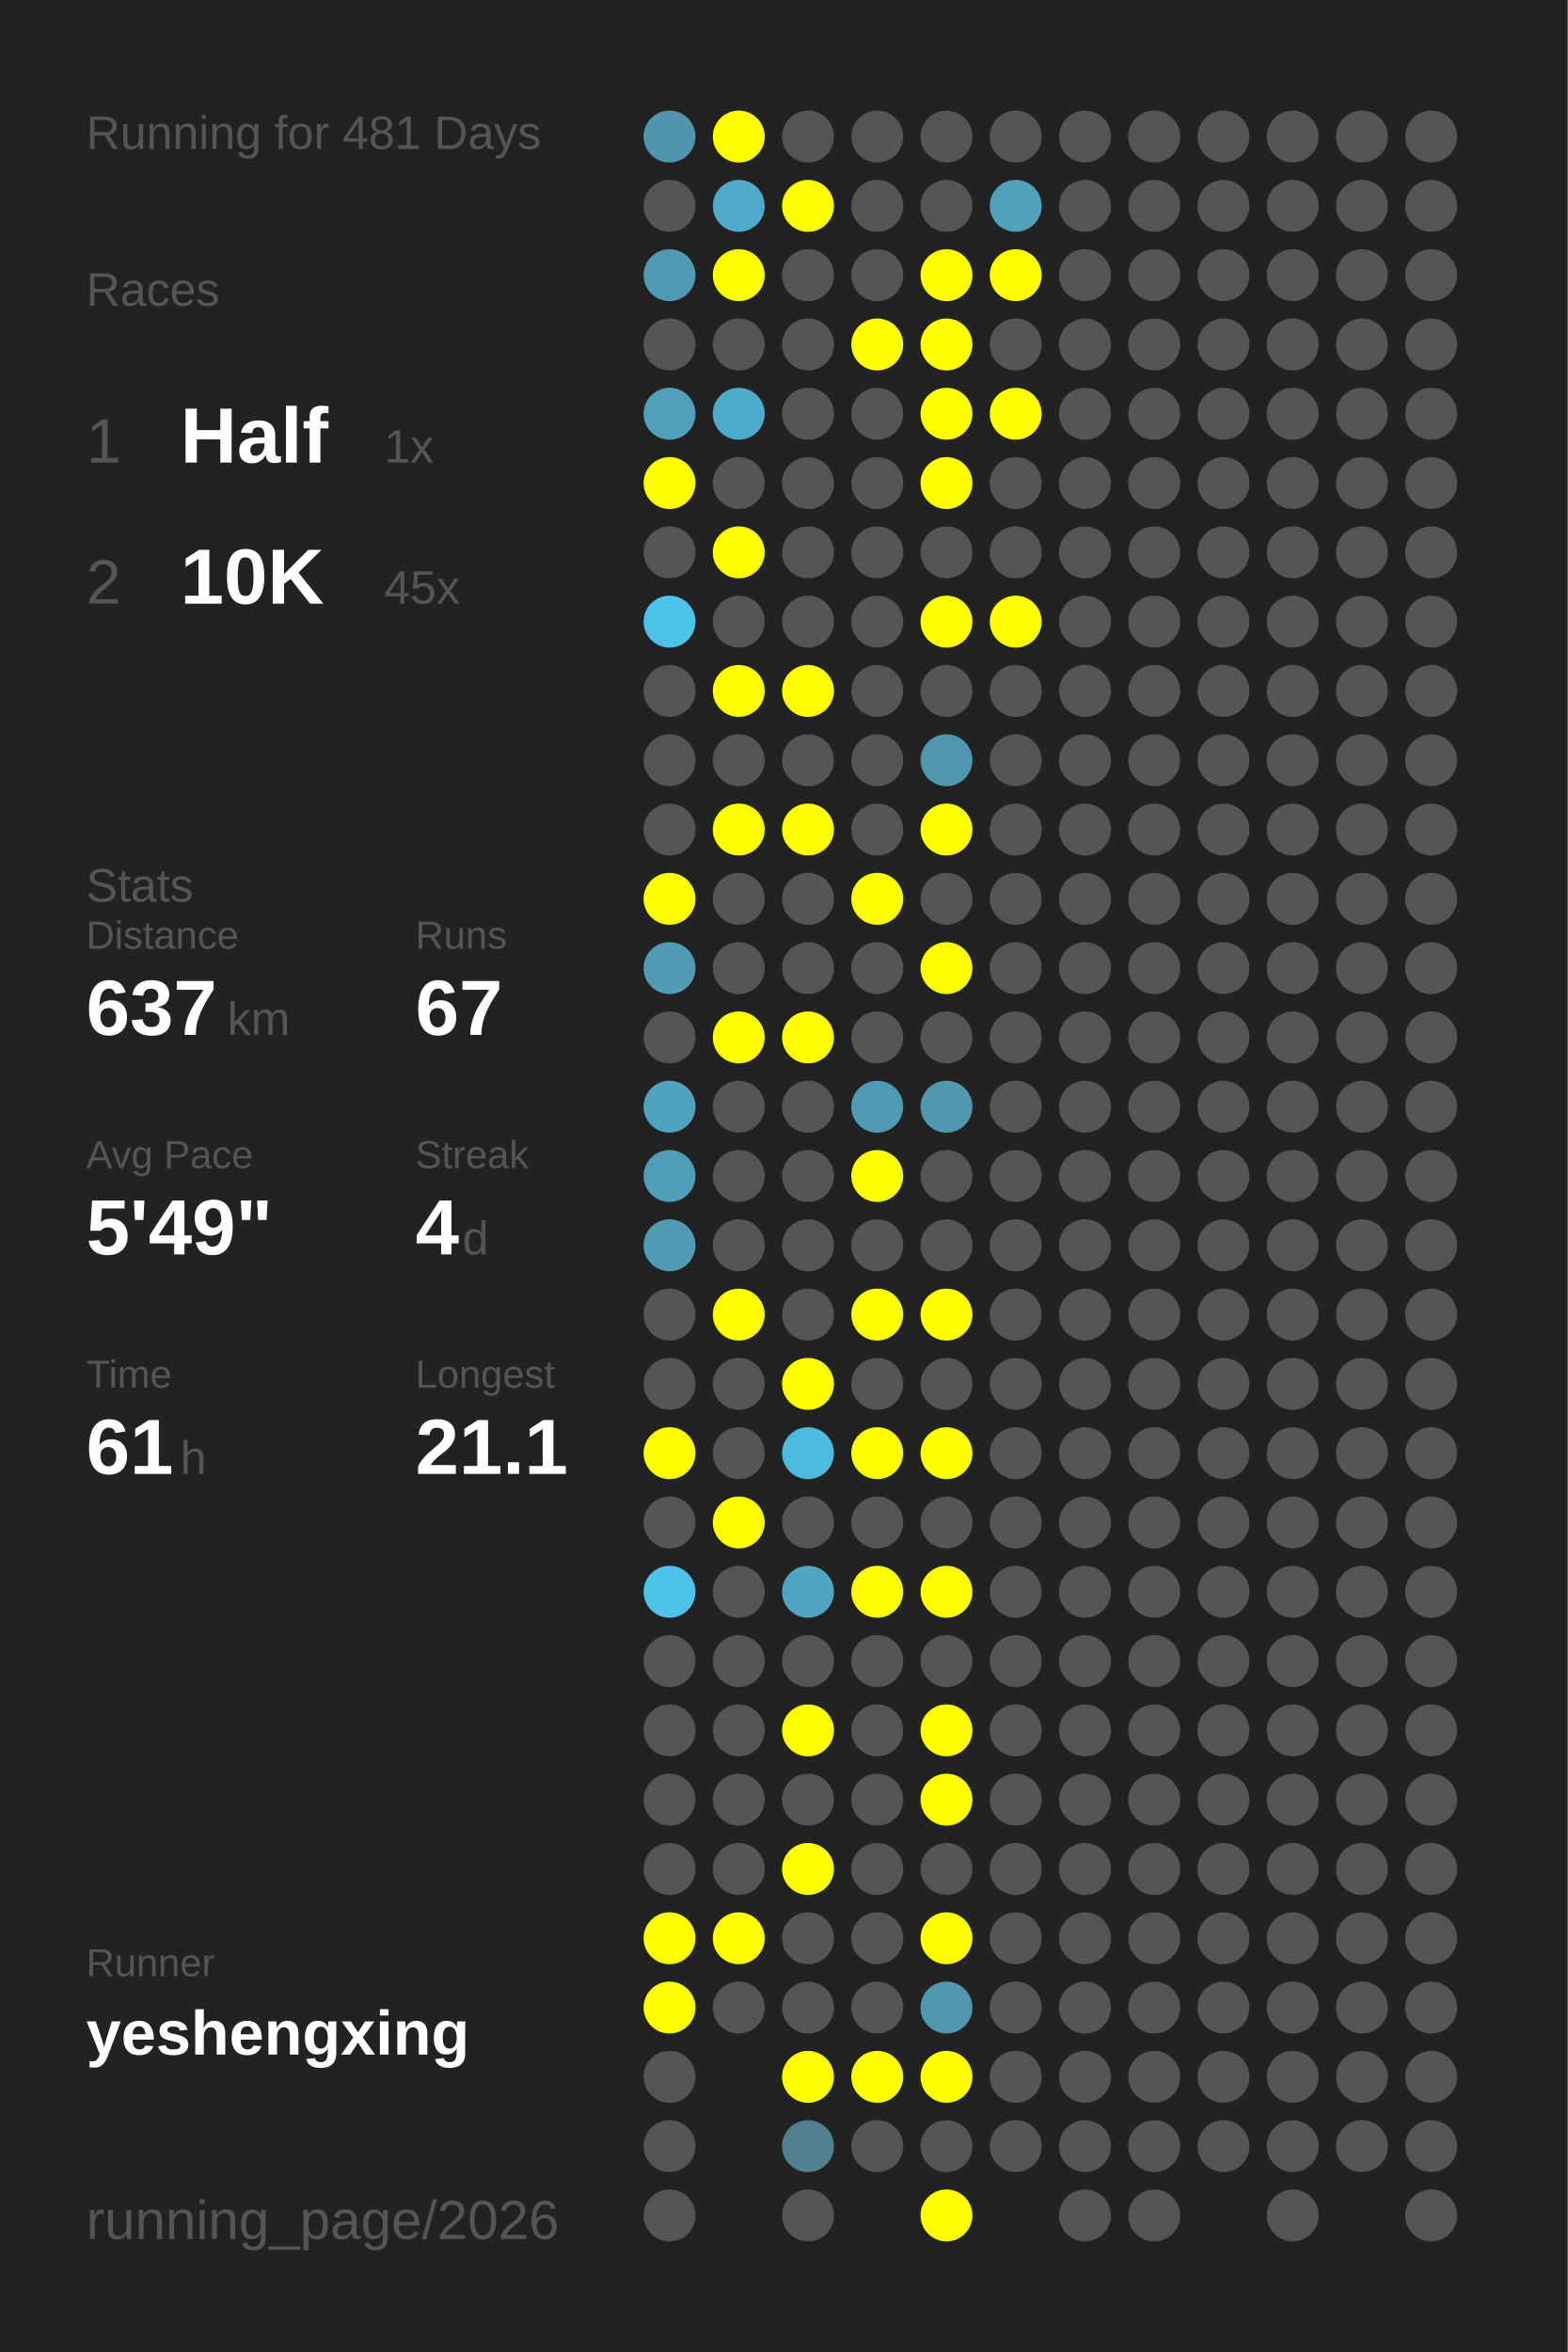
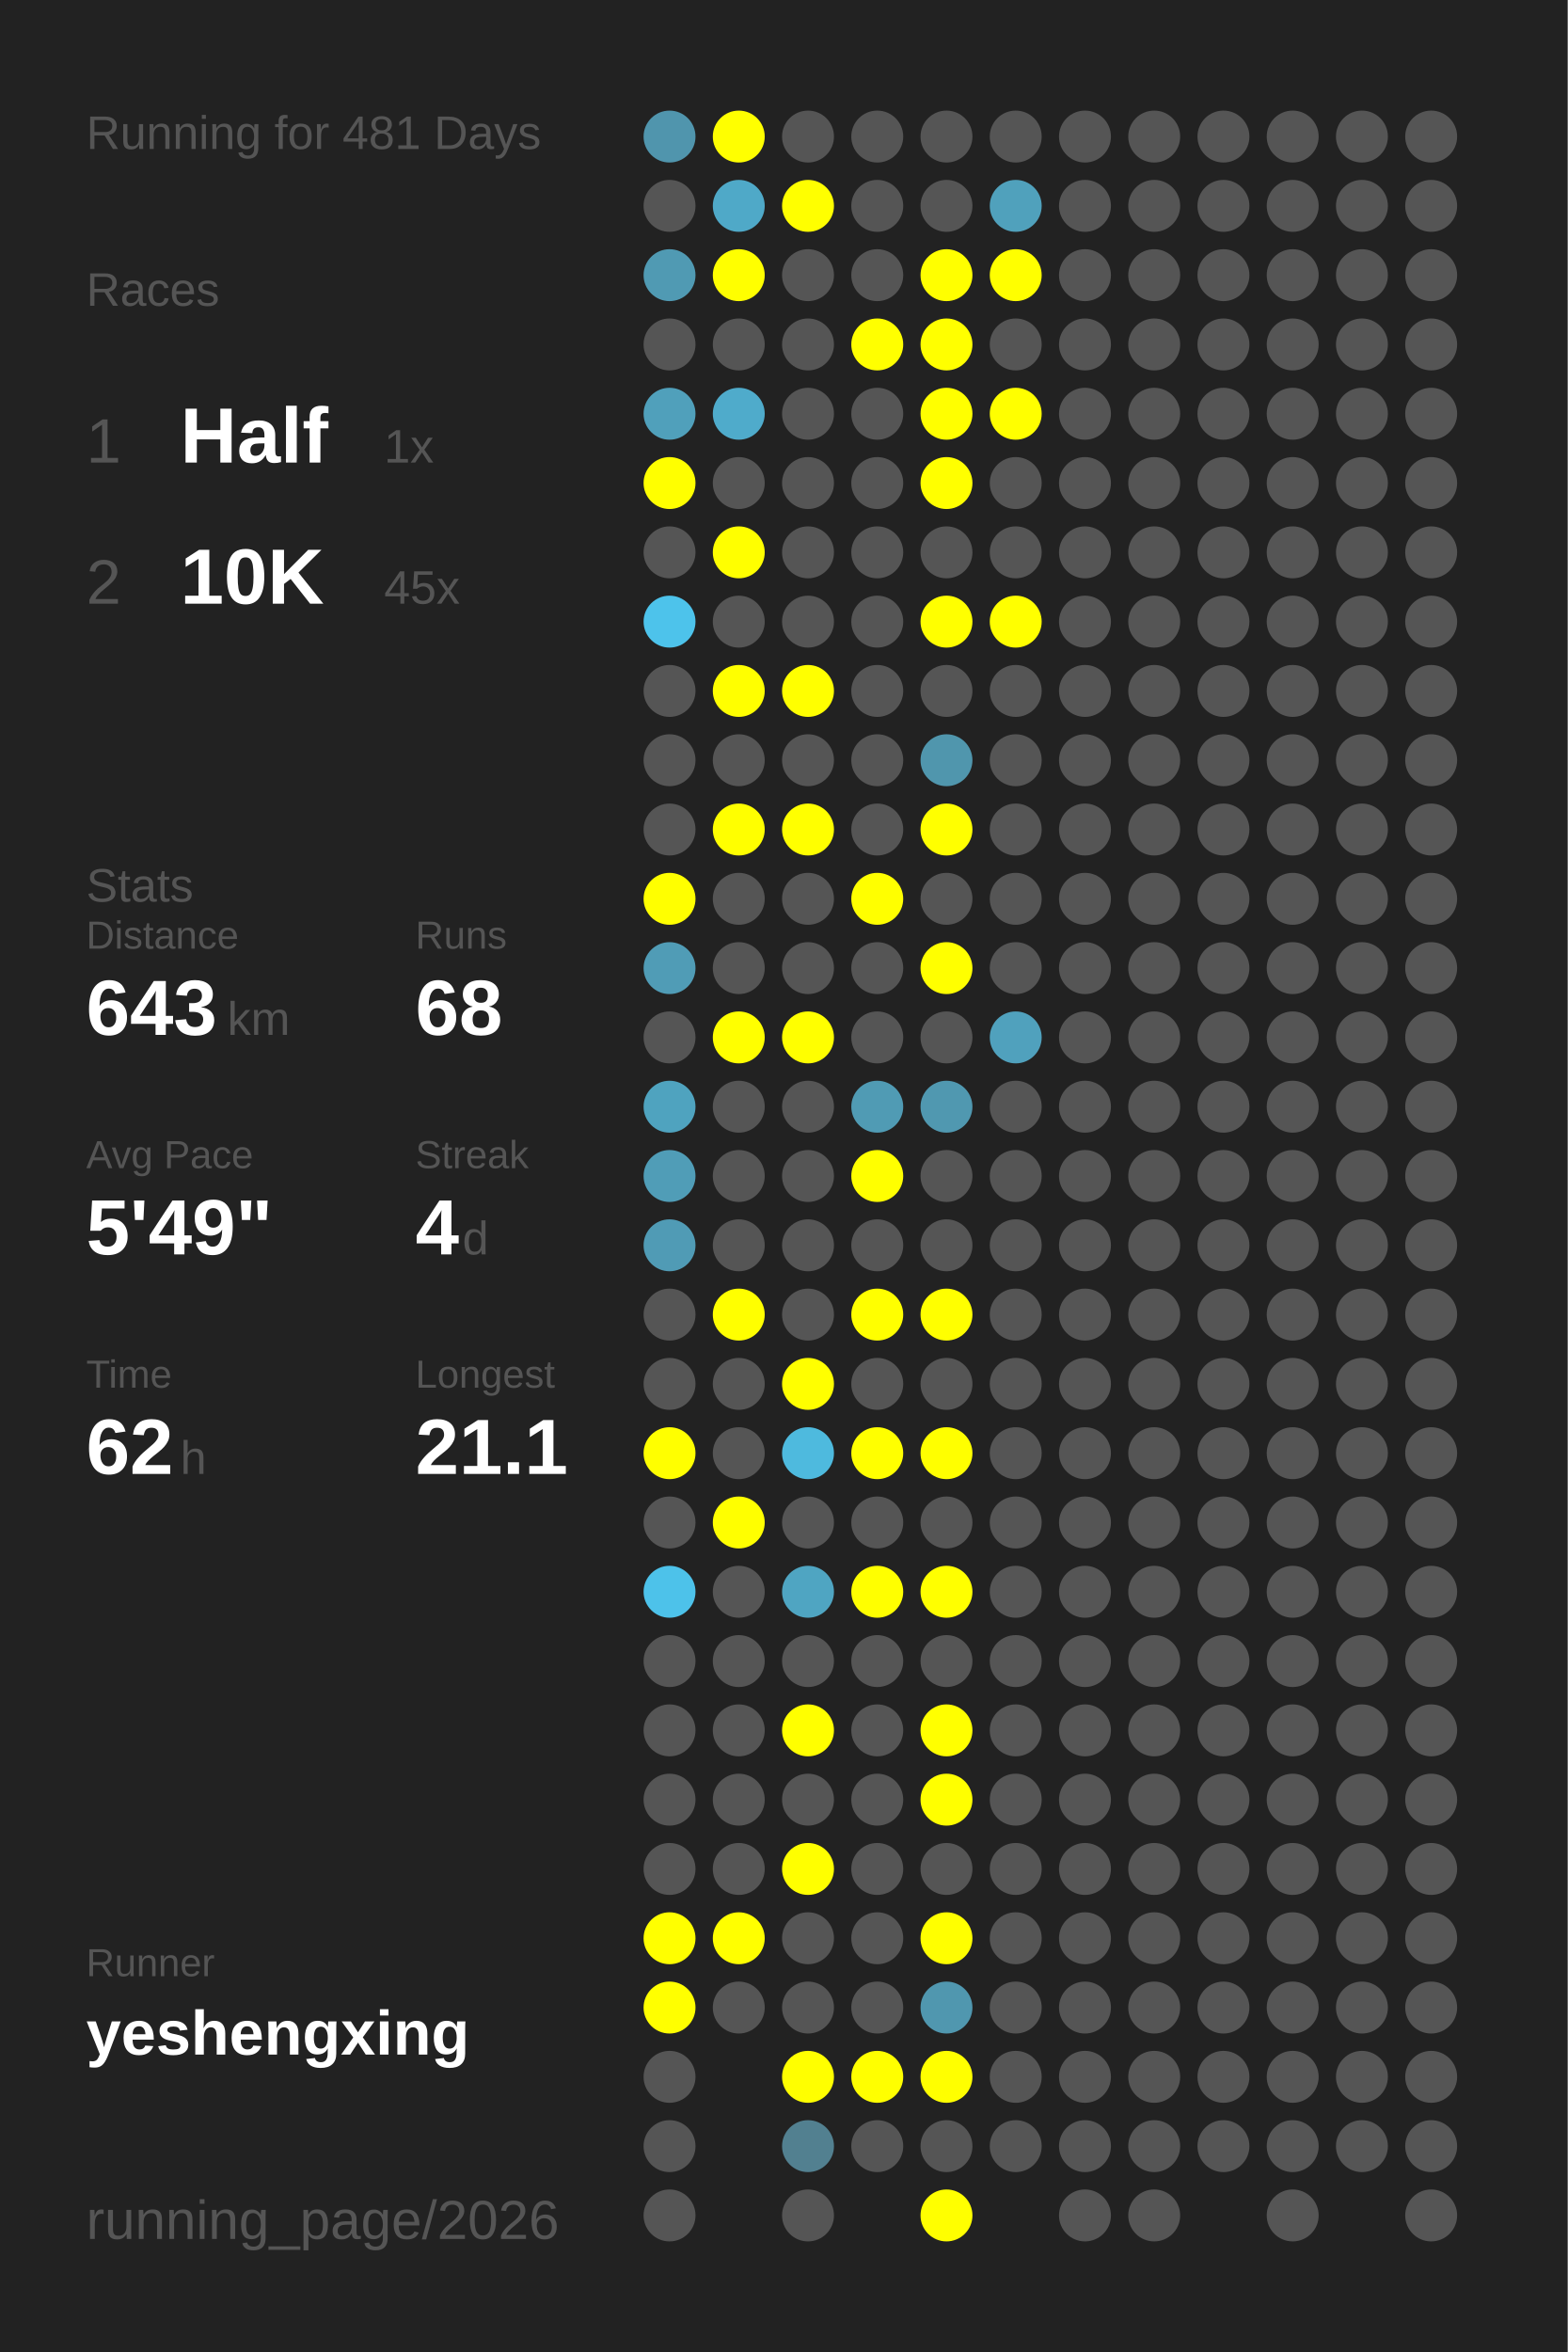
<svg xmlns="http://www.w3.org/2000/svg" baseProfile="full" height="300mm" version="1.1" viewBox="0,0,200,300" width="200mm">
  <defs />
  <rect fill="#222222" height="300" width="200" x="0" y="0" />
  <text fill="#555555" style="font-size:6px; font-family:Arial;" x="11" y="19">Running for 481 Days</text>
  <text fill="#555555" style="font-size:6px; font-family:Arial;" x="11" y="39">Races</text>
  <text fill="#555555" style="font-size:8px; font-family:Arial;" x="11" y="59">1</text>
  <text fill="#FFFFFF" style="font-size:10px; font-family:Arial; font-weight:bold;" x="23" y="59">Half</text>
  <text fill="#555555" style="font-size:6px; font-family:Arial;" x="49" y="59">1x</text>
  <text fill="#555555" style="font-size:8px; font-family:Arial;" x="11" y="77">2</text>
  <text fill="#FFFFFF" style="font-size:10px; font-family:Arial; font-weight:bold;" x="23" y="77">10K</text>
  <text fill="#555555" style="font-size:6px; font-family:Arial;" x="49" y="77">45x</text>
  <text fill="#555555" style="font-size:6px; font-family:Arial;" x="11" y="115">Stats</text>
  <text fill="#555555" style="font-size:5px; font-family:Arial;" x="11" y="121">Distance</text>
-   <text fill="#FFFFFF" style="font-size:10px; font-family:Arial; font-weight:bold;" x="11" y="132">637</text>
+   <text fill="#FFFFFF" style="font-size:10px; font-family:Arial; font-weight:bold;" x="11" y="132">643</text>
  <text fill="#555555" style="font-size:6px; font-family:Arial;" x="29" y="132">km</text>
  <text fill="#555555" style="font-size:5px; font-family:Arial;" x="53" y="121">Runs</text>
-   <text fill="#FFFFFF" style="font-size:10px; font-family:Arial; font-weight:bold;" x="53" y="132">67</text>
+   <text fill="#FFFFFF" style="font-size:10px; font-family:Arial; font-weight:bold;" x="53" y="132">68</text>
  <text fill="#555555" style="font-size:5px; font-family:Arial;" x="11" y="149">Avg Pace</text>
  <text fill="#FFFFFF" style="font-size:10px; font-family:Arial; font-weight:bold;" x="11" y="160">5'49"</text>
  <text fill="#555555" style="font-size:5px; font-family:Arial;" x="53" y="149">Streak</text>
  <text fill="#FFFFFF" style="font-size:10px; font-family:Arial; font-weight:bold;" x="53" y="160">4</text>
  <text fill="#555555" style="font-size:6px; font-family:Arial;" x="59" y="160">d</text>
  <text fill="#555555" style="font-size:5px; font-family:Arial;" x="11" y="177">Time</text>
-   <text fill="#FFFFFF" style="font-size:10px; font-family:Arial; font-weight:bold;" x="11" y="188">61</text>
+   <text fill="#FFFFFF" style="font-size:10px; font-family:Arial; font-weight:bold;" x="11" y="188">62</text>
  <text fill="#555555" style="font-size:6px; font-family:Arial;" x="23" y="188">h</text>
  <text fill="#555555" style="font-size:5px; font-family:Arial;" x="53" y="177">Longest</text>
  <text fill="#FFFFFF" style="font-size:10px; font-family:Arial; font-weight:bold;" x="53" y="188">21.1</text>
  <text fill="#555555" style="font-size:5px; font-family:Arial;" x="11" y="252.065">Runner</text>
  <text fill="#FFFFFF" style="font-size:8px; font-family:Arial; font-weight:bold;" x="11" y="262.065">yeshengxing</text>
  <text fill="#555555" style="font-size:7px; font-family:Arial;" x="11" y="285.581">running_page/2026</text>
  <circle cx="85.417" cy="17.419" fill="#5095ad" r="3.312" />
  <circle cx="85.417" cy="26.258" fill="#555555" r="3.312" />
  <circle cx="85.417" cy="35.097" fill="#509ab3" r="3.312" />
  <circle cx="85.417" cy="43.935" fill="#555555" r="3.312" />
  <circle cx="85.417" cy="52.774" fill="#50a0bb" r="3.312" />
  <circle cx="85.417" cy="61.613" fill="#FFFF00" r="3.312" />
  <circle cx="85.417" cy="70.452" fill="#555555" r="3.312" />
  <circle cx="85.417" cy="79.29" fill="#4dc3eb" r="3.312" />
  <circle cx="85.417" cy="88.129" fill="#555555" r="3.312" />
  <circle cx="85.417" cy="96.968" fill="#555555" r="3.312" />
  <circle cx="85.417" cy="105.806" fill="#555555" r="3.312" />
  <circle cx="85.417" cy="114.645" fill="#FFFF00" r="3.312" />
  <circle cx="85.417" cy="123.484" fill="#509cb6" r="3.312" />
  <circle cx="85.417" cy="132.323" fill="#555555" r="3.312" />
  <circle cx="85.417" cy="141.161" fill="#4fa3bf" r="3.312" />
  <circle cx="85.417" cy="150" fill="#509db7" r="3.312" />
  <circle cx="85.417" cy="158.839" fill="#509bb5" r="3.312" />
  <circle cx="85.417" cy="167.677" fill="#555555" r="3.312" />
  <circle cx="85.417" cy="176.516" fill="#555555" r="3.312" />
  <circle cx="85.417" cy="185.355" fill="#FFFF00" r="3.312" />
  <circle cx="85.417" cy="194.194" fill="#555555" r="3.312" />
  <circle cx="85.417" cy="203.032" fill="#4dc2ea" r="3.312" />
  <circle cx="85.417" cy="211.871" fill="#555555" r="3.312" />
  <circle cx="85.417" cy="220.71" fill="#555555" r="3.312" />
  <circle cx="85.417" cy="229.548" fill="#555555" r="3.312" />
  <circle cx="85.417" cy="238.387" fill="#555555" r="3.312" />
  <circle cx="85.417" cy="247.226" fill="#FFFF00" r="3.312" />
  <circle cx="85.417" cy="256.065" fill="#FFFF00" r="3.312" />
  <circle cx="85.417" cy="264.903" fill="#555555" r="3.312" />
  <circle cx="85.417" cy="273.742" fill="#555555" r="3.312" />
  <circle cx="85.417" cy="282.581" fill="#555555" r="3.312" />
  <circle cx="94.25" cy="17.419" fill="#FFFF00" r="3.312" />
  <circle cx="94.25" cy="26.258" fill="#4fa9c8" r="3.312" />
  <circle cx="94.25" cy="35.097" fill="#FFFF00" r="3.312" />
  <circle cx="94.25" cy="43.935" fill="#555555" r="3.312" />
  <circle cx="94.25" cy="52.774" fill="#4fabcb" r="3.312" />
  <circle cx="94.25" cy="61.613" fill="#555555" r="3.312" />
  <circle cx="94.25" cy="70.452" fill="#FFFF00" r="3.312" />
  <circle cx="94.25" cy="79.29" fill="#555555" r="3.312" />
  <circle cx="94.25" cy="88.129" fill="#FFFF00" r="3.312" />
  <circle cx="94.25" cy="96.968" fill="#555555" r="3.312" />
  <circle cx="94.25" cy="105.806" fill="#FFFF00" r="3.312" />
  <circle cx="94.25" cy="114.645" fill="#555555" r="3.312" />
  <circle cx="94.25" cy="123.484" fill="#555555" r="3.312" />
  <circle cx="94.25" cy="132.323" fill="#FFFF00" r="3.312" />
  <circle cx="94.25" cy="141.161" fill="#555555" r="3.312" />
  <circle cx="94.25" cy="150" fill="#555555" r="3.312" />
  <circle cx="94.25" cy="158.839" fill="#555555" r="3.312" />
  <circle cx="94.25" cy="167.677" fill="#FFFF00" r="3.312" />
  <circle cx="94.25" cy="176.516" fill="#555555" r="3.312" />
  <circle cx="94.25" cy="185.355" fill="#555555" r="3.312" />
  <circle cx="94.25" cy="194.194" fill="#FFFF00" r="3.312" />
  <circle cx="94.25" cy="203.032" fill="#555555" r="3.312" />
  <circle cx="94.25" cy="211.871" fill="#555555" r="3.312" />
  <circle cx="94.25" cy="220.71" fill="#555555" r="3.312" />
  <circle cx="94.25" cy="229.548" fill="#555555" r="3.312" />
  <circle cx="94.25" cy="238.387" fill="#555555" r="3.312" />
  <circle cx="94.25" cy="247.226" fill="#FFFF00" r="3.312" />
  <circle cx="94.25" cy="256.065" fill="#555555" r="3.312" />
  <circle cx="103.083" cy="17.419" fill="#555555" r="3.312" />
  <circle cx="103.083" cy="26.258" fill="#FFFF00" r="3.312" />
  <circle cx="103.083" cy="35.097" fill="#555555" r="3.312" />
  <circle cx="103.083" cy="43.935" fill="#555555" r="3.312" />
  <circle cx="103.083" cy="52.774" fill="#555555" r="3.312" />
  <circle cx="103.083" cy="61.613" fill="#555555" r="3.312" />
  <circle cx="103.083" cy="70.452" fill="#555555" r="3.312" />
  <circle cx="103.083" cy="79.29" fill="#555555" r="3.312" />
  <circle cx="103.083" cy="88.129" fill="#FFFF00" r="3.312" />
  <circle cx="103.083" cy="96.968" fill="#555555" r="3.312" />
  <circle cx="103.083" cy="105.806" fill="#FFFF00" r="3.312" />
  <circle cx="103.083" cy="114.645" fill="#555555" r="3.312" />
  <circle cx="103.083" cy="123.484" fill="#555555" r="3.312" />
  <circle cx="103.083" cy="132.323" fill="#FFFF00" r="3.312" />
  <circle cx="103.083" cy="141.161" fill="#555555" r="3.312" />
  <circle cx="103.083" cy="150" fill="#555555" r="3.312" />
  <circle cx="103.083" cy="158.839" fill="#555555" r="3.312" />
  <circle cx="103.083" cy="167.677" fill="#555555" r="3.312" />
  <circle cx="103.083" cy="176.516" fill="#FFFF00" r="3.312" />
  <circle cx="103.083" cy="185.355" fill="#4ebade" r="3.312" />
  <circle cx="103.083" cy="194.194" fill="#555555" r="3.312" />
  <circle cx="103.083" cy="203.032" fill="#4fa5c2" r="3.312" />
  <circle cx="103.083" cy="211.871" fill="#555555" r="3.312" />
  <circle cx="103.083" cy="220.71" fill="#FFFF00" r="3.312" />
  <circle cx="103.083" cy="229.548" fill="#555555" r="3.312" />
  <circle cx="103.083" cy="238.387" fill="#FFFF00" r="3.312" />
  <circle cx="103.083" cy="247.226" fill="#555555" r="3.312" />
  <circle cx="103.083" cy="256.065" fill="#555555" r="3.312" />
  <circle cx="103.083" cy="264.903" fill="#FFFF00" r="3.312" />
  <circle cx="103.083" cy="273.742" fill="#528090" r="3.312" />
  <circle cx="103.083" cy="282.581" fill="#555555" r="3.312" />
  <circle cx="111.917" cy="17.419" fill="#555555" r="3.312" />
  <circle cx="111.917" cy="26.258" fill="#555555" r="3.312" />
  <circle cx="111.917" cy="35.097" fill="#555555" r="3.312" />
  <circle cx="111.917" cy="43.935" fill="#FFFF00" r="3.312" />
  <circle cx="111.917" cy="52.774" fill="#555555" r="3.312" />
  <circle cx="111.917" cy="61.613" fill="#555555" r="3.312" />
  <circle cx="111.917" cy="70.452" fill="#555555" r="3.312" />
  <circle cx="111.917" cy="79.29" fill="#555555" r="3.312" />
  <circle cx="111.917" cy="88.129" fill="#555555" r="3.312" />
  <circle cx="111.917" cy="96.968" fill="#555555" r="3.312" />
  <circle cx="111.917" cy="105.806" fill="#555555" r="3.312" />
  <circle cx="111.917" cy="114.645" fill="#FFFF00" r="3.312" />
  <circle cx="111.917" cy="123.484" fill="#555555" r="3.312" />
  <circle cx="111.917" cy="132.323" fill="#555555" r="3.312" />
  <circle cx="111.917" cy="141.161" fill="#509bb4" r="3.312" />
  <circle cx="111.917" cy="150" fill="#FFFF00" r="3.312" />
  <circle cx="111.917" cy="158.839" fill="#555555" r="3.312" />
  <circle cx="111.917" cy="167.677" fill="#FFFF00" r="3.312" />
  <circle cx="111.917" cy="176.516" fill="#555555" r="3.312" />
  <circle cx="111.917" cy="185.355" fill="#FFFF00" r="3.312" />
  <circle cx="111.917" cy="194.194" fill="#555555" r="3.312" />
  <circle cx="111.917" cy="203.032" fill="#FFFF00" r="3.312" />
  <circle cx="111.917" cy="211.871" fill="#555555" r="3.312" />
  <circle cx="111.917" cy="220.71" fill="#555555" r="3.312" />
  <circle cx="111.917" cy="229.548" fill="#555555" r="3.312" />
  <circle cx="111.917" cy="238.387" fill="#555555" r="3.312" />
  <circle cx="111.917" cy="247.226" fill="#555555" r="3.312" />
  <circle cx="111.917" cy="256.065" fill="#555555" r="3.312" />
  <circle cx="111.917" cy="264.903" fill="#FFFF00" r="3.312" />
  <circle cx="111.917" cy="273.742" fill="#555555" r="3.312" />
  <circle cx="120.75" cy="17.419" fill="#555555" r="3.312" />
  <circle cx="120.75" cy="26.258" fill="#555555" r="3.312" />
  <circle cx="120.75" cy="35.097" fill="#FFFF00" r="3.312" />
  <circle cx="120.75" cy="43.935" fill="#FFFF00" r="3.312" />
  <circle cx="120.75" cy="52.774" fill="#FFFF00" r="3.312" />
  <circle cx="120.75" cy="61.613" fill="#FFFF00" r="3.312" />
  <circle cx="120.75" cy="70.452" fill="#555555" r="3.312" />
  <circle cx="120.75" cy="79.29" fill="#FFFF00" r="3.312" />
  <circle cx="120.75" cy="88.129" fill="#555555" r="3.312" />
  <circle cx="120.75" cy="96.968" fill="#5096ad" r="3.312" />
  <circle cx="120.75" cy="105.806" fill="#FFFF00" r="3.312" />
  <circle cx="120.75" cy="114.645" fill="#555555" r="3.312" />
  <circle cx="120.75" cy="123.484" fill="#FFFF00" r="3.312" />
  <circle cx="120.75" cy="132.323" fill="#555555" r="3.312" />
  <circle cx="120.75" cy="141.161" fill="#5098b0" r="3.312" />
  <circle cx="120.75" cy="150" fill="#555555" r="3.312" />
  <circle cx="120.75" cy="158.839" fill="#555555" r="3.312" />
  <circle cx="120.75" cy="167.677" fill="#FFFF00" r="3.312" />
  <circle cx="120.75" cy="176.516" fill="#555555" r="3.312" />
  <circle cx="120.75" cy="185.355" fill="#FFFF00" r="3.312" />
  <circle cx="120.75" cy="194.194" fill="#555555" r="3.312" />
  <circle cx="120.75" cy="203.032" fill="#FFFF00" r="3.312" />
  <circle cx="120.75" cy="211.871" fill="#555555" r="3.312" />
  <circle cx="120.75" cy="220.71" fill="#FFFF00" r="3.312" />
  <circle cx="120.75" cy="229.548" fill="#FFFF00" r="3.312" />
  <circle cx="120.75" cy="238.387" fill="#555555" r="3.312" />
  <circle cx="120.75" cy="247.226" fill="#FFFF00" r="3.312" />
  <circle cx="120.75" cy="256.065" fill="#5097af" r="3.312" />
  <circle cx="120.75" cy="264.903" fill="#FFFF00" r="3.312" />
  <circle cx="120.75" cy="273.742" fill="#555555" r="3.312" />
  <circle cx="120.75" cy="282.581" fill="#FFFF00" r="3.312" />
  <circle cx="129.583" cy="17.419" fill="#555555" r="3.312" />
  <circle cx="129.583" cy="26.258" fill="#50a1bc" r="3.312" />
  <circle cx="129.583" cy="35.097" fill="#FFFF00" r="3.312" />
  <circle cx="129.583" cy="43.935" fill="#555555" r="3.312" />
  <circle cx="129.583" cy="52.774" fill="#FFFF00" r="3.312" />
  <circle cx="129.583" cy="61.613" fill="#555555" r="3.312" />
  <circle cx="129.583" cy="70.452" fill="#555555" r="3.312" />
  <circle cx="129.583" cy="79.29" fill="#FFFF00" r="3.312" />
  <circle cx="129.583" cy="88.129" fill="#555555" r="3.312" />
  <circle cx="129.583" cy="96.968" fill="#555555" r="3.312" />
  <circle cx="129.583" cy="105.806" fill="#555555" r="3.312" />
  <circle cx="129.583" cy="114.645" fill="#555555" r="3.312" />
  <circle cx="129.583" cy="123.484" fill="#555555" r="3.312" />
-   <circle cx="129.583" cy="132.323" fill="#555555" r="3.312" />
+   <circle cx="129.583" cy="132.323" fill="#50a1bd" r="3.312" />
  <circle cx="129.583" cy="141.161" fill="#555555" r="3.312" />
  <circle cx="129.583" cy="150" fill="#555555" r="3.312" />
  <circle cx="129.583" cy="158.839" fill="#555555" r="3.312" />
  <circle cx="129.583" cy="167.677" fill="#555555" r="3.312" />
  <circle cx="129.583" cy="176.516" fill="#555555" r="3.312" />
  <circle cx="129.583" cy="185.355" fill="#555555" r="3.312" />
  <circle cx="129.583" cy="194.194" fill="#555555" r="3.312" />
  <circle cx="129.583" cy="203.032" fill="#555555" r="3.312" />
  <circle cx="129.583" cy="211.871" fill="#555555" r="3.312" />
  <circle cx="129.583" cy="220.71" fill="#555555" r="3.312" />
  <circle cx="129.583" cy="229.548" fill="#555555" r="3.312" />
  <circle cx="129.583" cy="238.387" fill="#555555" r="3.312" />
  <circle cx="129.583" cy="247.226" fill="#555555" r="3.312" />
  <circle cx="129.583" cy="256.065" fill="#555555" r="3.312" />
  <circle cx="129.583" cy="264.903" fill="#555555" r="3.312" />
  <circle cx="129.583" cy="273.742" fill="#555555" r="3.312" />
  <circle cx="138.417" cy="17.419" fill="#555555" r="3.312" />
  <circle cx="138.417" cy="26.258" fill="#555555" r="3.312" />
  <circle cx="138.417" cy="35.097" fill="#555555" r="3.312" />
  <circle cx="138.417" cy="43.935" fill="#555555" r="3.312" />
  <circle cx="138.417" cy="52.774" fill="#555555" r="3.312" />
  <circle cx="138.417" cy="61.613" fill="#555555" r="3.312" />
  <circle cx="138.417" cy="70.452" fill="#555555" r="3.312" />
  <circle cx="138.417" cy="79.29" fill="#555555" r="3.312" />
  <circle cx="138.417" cy="88.129" fill="#555555" r="3.312" />
  <circle cx="138.417" cy="96.968" fill="#555555" r="3.312" />
  <circle cx="138.417" cy="105.806" fill="#555555" r="3.312" />
  <circle cx="138.417" cy="114.645" fill="#555555" r="3.312" />
  <circle cx="138.417" cy="123.484" fill="#555555" r="3.312" />
  <circle cx="138.417" cy="132.323" fill="#555555" r="3.312" />
  <circle cx="138.417" cy="141.161" fill="#555555" r="3.312" />
  <circle cx="138.417" cy="150" fill="#555555" r="3.312" />
  <circle cx="138.417" cy="158.839" fill="#555555" r="3.312" />
  <circle cx="138.417" cy="167.677" fill="#555555" r="3.312" />
  <circle cx="138.417" cy="176.516" fill="#555555" r="3.312" />
  <circle cx="138.417" cy="185.355" fill="#555555" r="3.312" />
  <circle cx="138.417" cy="194.194" fill="#555555" r="3.312" />
  <circle cx="138.417" cy="203.032" fill="#555555" r="3.312" />
  <circle cx="138.417" cy="211.871" fill="#555555" r="3.312" />
  <circle cx="138.417" cy="220.71" fill="#555555" r="3.312" />
  <circle cx="138.417" cy="229.548" fill="#555555" r="3.312" />
  <circle cx="138.417" cy="238.387" fill="#555555" r="3.312" />
  <circle cx="138.417" cy="247.226" fill="#555555" r="3.312" />
  <circle cx="138.417" cy="256.065" fill="#555555" r="3.312" />
  <circle cx="138.417" cy="264.903" fill="#555555" r="3.312" />
  <circle cx="138.417" cy="273.742" fill="#555555" r="3.312" />
  <circle cx="138.417" cy="282.581" fill="#555555" r="3.312" />
  <circle cx="147.25" cy="17.419" fill="#555555" r="3.312" />
  <circle cx="147.25" cy="26.258" fill="#555555" r="3.312" />
  <circle cx="147.25" cy="35.097" fill="#555555" r="3.312" />
  <circle cx="147.25" cy="43.935" fill="#555555" r="3.312" />
  <circle cx="147.25" cy="52.774" fill="#555555" r="3.312" />
  <circle cx="147.25" cy="61.613" fill="#555555" r="3.312" />
  <circle cx="147.25" cy="70.452" fill="#555555" r="3.312" />
  <circle cx="147.25" cy="79.29" fill="#555555" r="3.312" />
  <circle cx="147.25" cy="88.129" fill="#555555" r="3.312" />
  <circle cx="147.25" cy="96.968" fill="#555555" r="3.312" />
  <circle cx="147.25" cy="105.806" fill="#555555" r="3.312" />
  <circle cx="147.25" cy="114.645" fill="#555555" r="3.312" />
  <circle cx="147.25" cy="123.484" fill="#555555" r="3.312" />
  <circle cx="147.25" cy="132.323" fill="#555555" r="3.312" />
  <circle cx="147.25" cy="141.161" fill="#555555" r="3.312" />
  <circle cx="147.25" cy="150" fill="#555555" r="3.312" />
  <circle cx="147.25" cy="158.839" fill="#555555" r="3.312" />
  <circle cx="147.25" cy="167.677" fill="#555555" r="3.312" />
  <circle cx="147.25" cy="176.516" fill="#555555" r="3.312" />
  <circle cx="147.25" cy="185.355" fill="#555555" r="3.312" />
  <circle cx="147.25" cy="194.194" fill="#555555" r="3.312" />
  <circle cx="147.25" cy="203.032" fill="#555555" r="3.312" />
  <circle cx="147.25" cy="211.871" fill="#555555" r="3.312" />
  <circle cx="147.25" cy="220.71" fill="#555555" r="3.312" />
  <circle cx="147.25" cy="229.548" fill="#555555" r="3.312" />
  <circle cx="147.25" cy="238.387" fill="#555555" r="3.312" />
  <circle cx="147.25" cy="247.226" fill="#555555" r="3.312" />
  <circle cx="147.25" cy="256.065" fill="#555555" r="3.312" />
  <circle cx="147.25" cy="264.903" fill="#555555" r="3.312" />
  <circle cx="147.25" cy="273.742" fill="#555555" r="3.312" />
  <circle cx="147.25" cy="282.581" fill="#555555" r="3.312" />
  <circle cx="156.083" cy="17.419" fill="#555555" r="3.312" />
  <circle cx="156.083" cy="26.258" fill="#555555" r="3.312" />
  <circle cx="156.083" cy="35.097" fill="#555555" r="3.312" />
  <circle cx="156.083" cy="43.935" fill="#555555" r="3.312" />
  <circle cx="156.083" cy="52.774" fill="#555555" r="3.312" />
  <circle cx="156.083" cy="61.613" fill="#555555" r="3.312" />
  <circle cx="156.083" cy="70.452" fill="#555555" r="3.312" />
  <circle cx="156.083" cy="79.29" fill="#555555" r="3.312" />
  <circle cx="156.083" cy="88.129" fill="#555555" r="3.312" />
  <circle cx="156.083" cy="96.968" fill="#555555" r="3.312" />
  <circle cx="156.083" cy="105.806" fill="#555555" r="3.312" />
  <circle cx="156.083" cy="114.645" fill="#555555" r="3.312" />
  <circle cx="156.083" cy="123.484" fill="#555555" r="3.312" />
  <circle cx="156.083" cy="132.323" fill="#555555" r="3.312" />
  <circle cx="156.083" cy="141.161" fill="#555555" r="3.312" />
  <circle cx="156.083" cy="150" fill="#555555" r="3.312" />
  <circle cx="156.083" cy="158.839" fill="#555555" r="3.312" />
  <circle cx="156.083" cy="167.677" fill="#555555" r="3.312" />
  <circle cx="156.083" cy="176.516" fill="#555555" r="3.312" />
  <circle cx="156.083" cy="185.355" fill="#555555" r="3.312" />
  <circle cx="156.083" cy="194.194" fill="#555555" r="3.312" />
  <circle cx="156.083" cy="203.032" fill="#555555" r="3.312" />
  <circle cx="156.083" cy="211.871" fill="#555555" r="3.312" />
  <circle cx="156.083" cy="220.71" fill="#555555" r="3.312" />
  <circle cx="156.083" cy="229.548" fill="#555555" r="3.312" />
  <circle cx="156.083" cy="238.387" fill="#555555" r="3.312" />
  <circle cx="156.083" cy="247.226" fill="#555555" r="3.312" />
  <circle cx="156.083" cy="256.065" fill="#555555" r="3.312" />
  <circle cx="156.083" cy="264.903" fill="#555555" r="3.312" />
  <circle cx="156.083" cy="273.742" fill="#555555" r="3.312" />
  <circle cx="164.917" cy="17.419" fill="#555555" r="3.312" />
  <circle cx="164.917" cy="26.258" fill="#555555" r="3.312" />
  <circle cx="164.917" cy="35.097" fill="#555555" r="3.312" />
  <circle cx="164.917" cy="43.935" fill="#555555" r="3.312" />
  <circle cx="164.917" cy="52.774" fill="#555555" r="3.312" />
  <circle cx="164.917" cy="61.613" fill="#555555" r="3.312" />
  <circle cx="164.917" cy="70.452" fill="#555555" r="3.312" />
  <circle cx="164.917" cy="79.29" fill="#555555" r="3.312" />
  <circle cx="164.917" cy="88.129" fill="#555555" r="3.312" />
  <circle cx="164.917" cy="96.968" fill="#555555" r="3.312" />
  <circle cx="164.917" cy="105.806" fill="#555555" r="3.312" />
  <circle cx="164.917" cy="114.645" fill="#555555" r="3.312" />
  <circle cx="164.917" cy="123.484" fill="#555555" r="3.312" />
  <circle cx="164.917" cy="132.323" fill="#555555" r="3.312" />
  <circle cx="164.917" cy="141.161" fill="#555555" r="3.312" />
  <circle cx="164.917" cy="150" fill="#555555" r="3.312" />
  <circle cx="164.917" cy="158.839" fill="#555555" r="3.312" />
  <circle cx="164.917" cy="167.677" fill="#555555" r="3.312" />
  <circle cx="164.917" cy="176.516" fill="#555555" r="3.312" />
  <circle cx="164.917" cy="185.355" fill="#555555" r="3.312" />
  <circle cx="164.917" cy="194.194" fill="#555555" r="3.312" />
  <circle cx="164.917" cy="203.032" fill="#555555" r="3.312" />
  <circle cx="164.917" cy="211.871" fill="#555555" r="3.312" />
  <circle cx="164.917" cy="220.71" fill="#555555" r="3.312" />
  <circle cx="164.917" cy="229.548" fill="#555555" r="3.312" />
  <circle cx="164.917" cy="238.387" fill="#555555" r="3.312" />
  <circle cx="164.917" cy="247.226" fill="#555555" r="3.312" />
  <circle cx="164.917" cy="256.065" fill="#555555" r="3.312" />
  <circle cx="164.917" cy="264.903" fill="#555555" r="3.312" />
  <circle cx="164.917" cy="273.742" fill="#555555" r="3.312" />
  <circle cx="164.917" cy="282.581" fill="#555555" r="3.312" />
  <circle cx="173.75" cy="17.419" fill="#555555" r="3.312" />
  <circle cx="173.75" cy="26.258" fill="#555555" r="3.312" />
  <circle cx="173.75" cy="35.097" fill="#555555" r="3.312" />
  <circle cx="173.75" cy="43.935" fill="#555555" r="3.312" />
  <circle cx="173.75" cy="52.774" fill="#555555" r="3.312" />
  <circle cx="173.75" cy="61.613" fill="#555555" r="3.312" />
  <circle cx="173.75" cy="70.452" fill="#555555" r="3.312" />
  <circle cx="173.75" cy="79.29" fill="#555555" r="3.312" />
  <circle cx="173.75" cy="88.129" fill="#555555" r="3.312" />
  <circle cx="173.75" cy="96.968" fill="#555555" r="3.312" />
  <circle cx="173.75" cy="105.806" fill="#555555" r="3.312" />
  <circle cx="173.75" cy="114.645" fill="#555555" r="3.312" />
  <circle cx="173.75" cy="123.484" fill="#555555" r="3.312" />
  <circle cx="173.75" cy="132.323" fill="#555555" r="3.312" />
  <circle cx="173.75" cy="141.161" fill="#555555" r="3.312" />
  <circle cx="173.75" cy="150" fill="#555555" r="3.312" />
  <circle cx="173.75" cy="158.839" fill="#555555" r="3.312" />
  <circle cx="173.75" cy="167.677" fill="#555555" r="3.312" />
  <circle cx="173.75" cy="176.516" fill="#555555" r="3.312" />
  <circle cx="173.75" cy="185.355" fill="#555555" r="3.312" />
  <circle cx="173.75" cy="194.194" fill="#555555" r="3.312" />
  <circle cx="173.75" cy="203.032" fill="#555555" r="3.312" />
  <circle cx="173.75" cy="211.871" fill="#555555" r="3.312" />
  <circle cx="173.75" cy="220.71" fill="#555555" r="3.312" />
  <circle cx="173.75" cy="229.548" fill="#555555" r="3.312" />
  <circle cx="173.75" cy="238.387" fill="#555555" r="3.312" />
  <circle cx="173.75" cy="247.226" fill="#555555" r="3.312" />
  <circle cx="173.75" cy="256.065" fill="#555555" r="3.312" />
  <circle cx="173.75" cy="264.903" fill="#555555" r="3.312" />
  <circle cx="173.75" cy="273.742" fill="#555555" r="3.312" />
  <circle cx="182.583" cy="17.419" fill="#555555" r="3.312" />
  <circle cx="182.583" cy="26.258" fill="#555555" r="3.312" />
  <circle cx="182.583" cy="35.097" fill="#555555" r="3.312" />
  <circle cx="182.583" cy="43.935" fill="#555555" r="3.312" />
  <circle cx="182.583" cy="52.774" fill="#555555" r="3.312" />
  <circle cx="182.583" cy="61.613" fill="#555555" r="3.312" />
  <circle cx="182.583" cy="70.452" fill="#555555" r="3.312" />
  <circle cx="182.583" cy="79.29" fill="#555555" r="3.312" />
  <circle cx="182.583" cy="88.129" fill="#555555" r="3.312" />
  <circle cx="182.583" cy="96.968" fill="#555555" r="3.312" />
  <circle cx="182.583" cy="105.806" fill="#555555" r="3.312" />
  <circle cx="182.583" cy="114.645" fill="#555555" r="3.312" />
  <circle cx="182.583" cy="123.484" fill="#555555" r="3.312" />
  <circle cx="182.583" cy="132.323" fill="#555555" r="3.312" />
  <circle cx="182.583" cy="141.161" fill="#555555" r="3.312" />
  <circle cx="182.583" cy="150" fill="#555555" r="3.312" />
  <circle cx="182.583" cy="158.839" fill="#555555" r="3.312" />
  <circle cx="182.583" cy="167.677" fill="#555555" r="3.312" />
  <circle cx="182.583" cy="176.516" fill="#555555" r="3.312" />
  <circle cx="182.583" cy="185.355" fill="#555555" r="3.312" />
  <circle cx="182.583" cy="194.194" fill="#555555" r="3.312" />
  <circle cx="182.583" cy="203.032" fill="#555555" r="3.312" />
  <circle cx="182.583" cy="211.871" fill="#555555" r="3.312" />
  <circle cx="182.583" cy="220.71" fill="#555555" r="3.312" />
  <circle cx="182.583" cy="229.548" fill="#555555" r="3.312" />
  <circle cx="182.583" cy="238.387" fill="#555555" r="3.312" />
  <circle cx="182.583" cy="247.226" fill="#555555" r="3.312" />
  <circle cx="182.583" cy="256.065" fill="#555555" r="3.312" />
  <circle cx="182.583" cy="264.903" fill="#555555" r="3.312" />
  <circle cx="182.583" cy="273.742" fill="#555555" r="3.312" />
  <circle cx="182.583" cy="282.581" fill="#555555" r="3.312" />
</svg>
